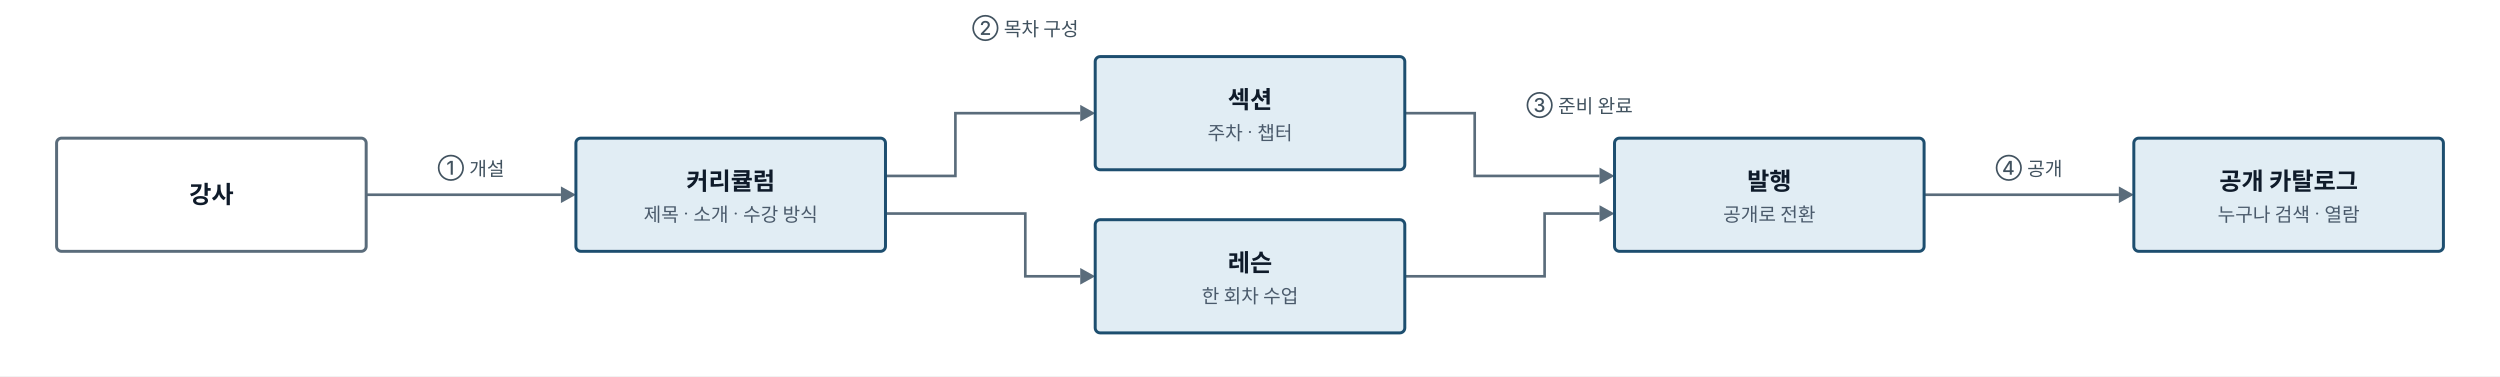
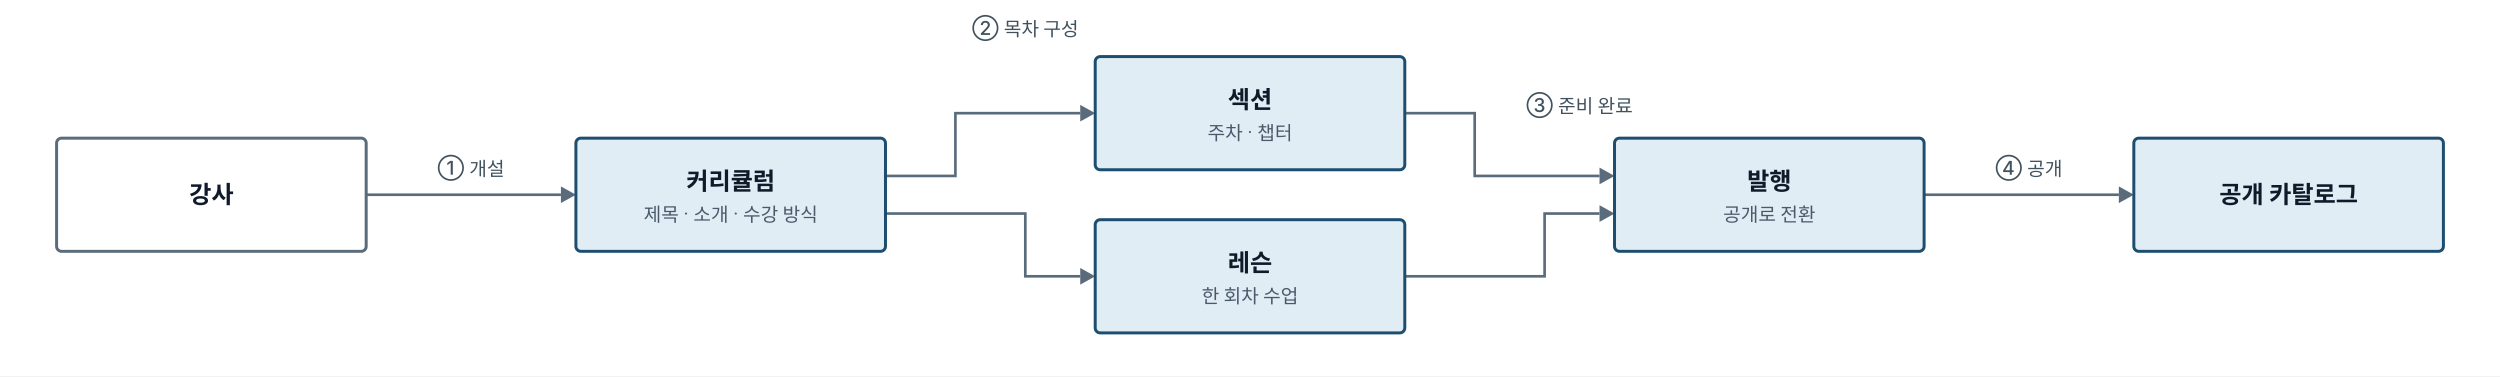
<svg xmlns="http://www.w3.org/2000/svg" viewBox="0 0 1502 226" width="1502" height="226" role="img">
  <style>text{font-family:system-ui,-apple-system,"Segoe UI",Roboto,"Malgun Gothic","Apple SD Gothic Neo","Noto Sans KR",sans-serif}</style>
  <rect width="100%" height="100%" fill="#FFFFFF" />
  <path d="M220.0,117.0 H337.0" fill="none" stroke="#5A6C7B" stroke-width="1.6" />
  <path d="M346.0,117.0 l-9,-5 l0,10 z" fill="#5A6C7B" />
  <path d="M532.0,105.7 H574.0 V68.0 H649.0" fill="none" stroke="#5A6C7B" stroke-width="1.6" />
  <path d="M658.0,68.0 l-9,-5 l0,10 z" fill="#5A6C7B" />
  <path d="M532.0,128.3 H616.0 V166.0 H649.0" fill="none" stroke="#5A6C7B" stroke-width="1.6" />
  <path d="M658.0,166.0 l-9,-5 l0,10 z" fill="#5A6C7B" />
  <path d="M844.0,68.0 H886.0 V105.7 H961.0" fill="none" stroke="#5A6C7B" stroke-width="1.6" />
  <path d="M970.0,105.7 l-9,-5 l0,10 z" fill="#5A6C7B" />
  <path d="M844.0,166.0 H928.0 V128.3 H961.0" fill="none" stroke="#5A6C7B" stroke-width="1.6" />
  <path d="M970.0,128.3 l-9,-5 l0,10 z" fill="#5A6C7B" />
  <path d="M1156.0,117.0 H1273.0" fill="none" stroke="#5A6C7B" stroke-width="1.6" />
  <path d="M1282.0,117.0 l-9,-5 l0,10 z" fill="#5A6C7B" />
  <rect x="256.1" y="94.4" width="53.8" height="17.8" fill="#FFFFFF" rx="2" />
  <text x="283.0" y="105.0" text-anchor="middle" font-size="11.5" fill="#41525F" font-weight="500">① 개설</text>
  <rect x="574.4" y="10.4" width="83.2" height="17.8" fill="#FFFFFF" rx="2" />
  <text x="616.0" y="21.0" text-anchor="middle" font-size="11.5" fill="#41525F" font-weight="500">② 목차 구성</text>
  <rect x="907.4" y="56.8" width="83.2" height="17.8" fill="#FFFFFF" rx="2" />
  <text x="949.0" y="67.3" text-anchor="middle" font-size="11.5" fill="#41525F" font-weight="500">③ 준비 완료</text>
  <rect x="1192.1" y="94.4" width="53.8" height="17.8" fill="#FFFFFF" rx="2" />
  <text x="1219.0" y="105.0" text-anchor="middle" font-size="11.5" fill="#41525F" font-weight="500">④ 공개</text>
  <rect x="34.0" y="83.0" width="186.0" height="68.0" rx="3" fill="#FFFFFF" stroke="#5A6C7B" stroke-width="1.8" />
  <text x="127.0" y="122.0" text-anchor="middle" font-size="14.5" font-weight="650" fill="#0F1B2A">강사</text>
  <rect x="346.0" y="83.0" width="186.0" height="68.0" rx="3" fill="#E1EDF4" stroke="#1D4E6F" stroke-width="1.8" />
  <text x="439.0" y="114.0" text-anchor="middle" font-size="14.5" font-weight="650" fill="#0F1B2A">커리큘럼</text>
  <text x="439.0" y="133.0" text-anchor="middle" font-size="11.5" fill="#4A5A6B">제목 · 소개 · 수강 방식</text>
  <rect x="658.0" y="34.0" width="186.0" height="68.0" rx="3" fill="#E1EDF4" stroke="#1D4E6F" stroke-width="1.8" />
  <text x="751.0" y="65.0" text-anchor="middle" font-size="14.5" font-weight="650" fill="#0F1B2A">섹션</text>
  <text x="751.0" y="84.0" text-anchor="middle" font-size="11.5" fill="#4A5A6B">주차 · 챕터</text>
  <rect x="658.0" y="132.0" width="186.0" height="68.0" rx="3" fill="#E1EDF4" stroke="#1D4E6F" stroke-width="1.8" />
  <text x="751.0" y="163.0" text-anchor="middle" font-size="14.5" font-weight="650" fill="#0F1B2A">레슨</text>
  <text x="751.0" y="182.0" text-anchor="middle" font-size="11.5" fill="#4A5A6B">한 회차 수업</text>
  <rect x="970.0" y="83.0" width="186.0" height="68.0" rx="3" fill="#E1EDF4" stroke="#1D4E6F" stroke-width="1.8" />
  <text x="1063.0" y="114.0" text-anchor="middle" font-size="14.5" font-weight="650" fill="#0F1B2A">발행</text>
  <text x="1063.0" y="133.0" text-anchor="middle" font-size="11.5" fill="#4A5A6B">공개로 전환</text>
  <rect x="1282.0" y="83.0" width="186.0" height="68.0" rx="3" fill="#E1EDF4" stroke="#1D4E6F" stroke-width="1.8" />
-   <text x="1375.0" y="114.0" text-anchor="middle" font-size="14.5" font-weight="650" fill="#0F1B2A">공개 카탈로그</text>
-   <text x="1375.0" y="133.0" text-anchor="middle" font-size="11.5" fill="#4A5A6B">누구나 검색 · 열람</text>
+   <text x="1375.0" y="122.0" text-anchor="middle" font-size="14.5" font-weight="650" fill="#0F1B2A">공개 카탈로그</text>
</svg>
